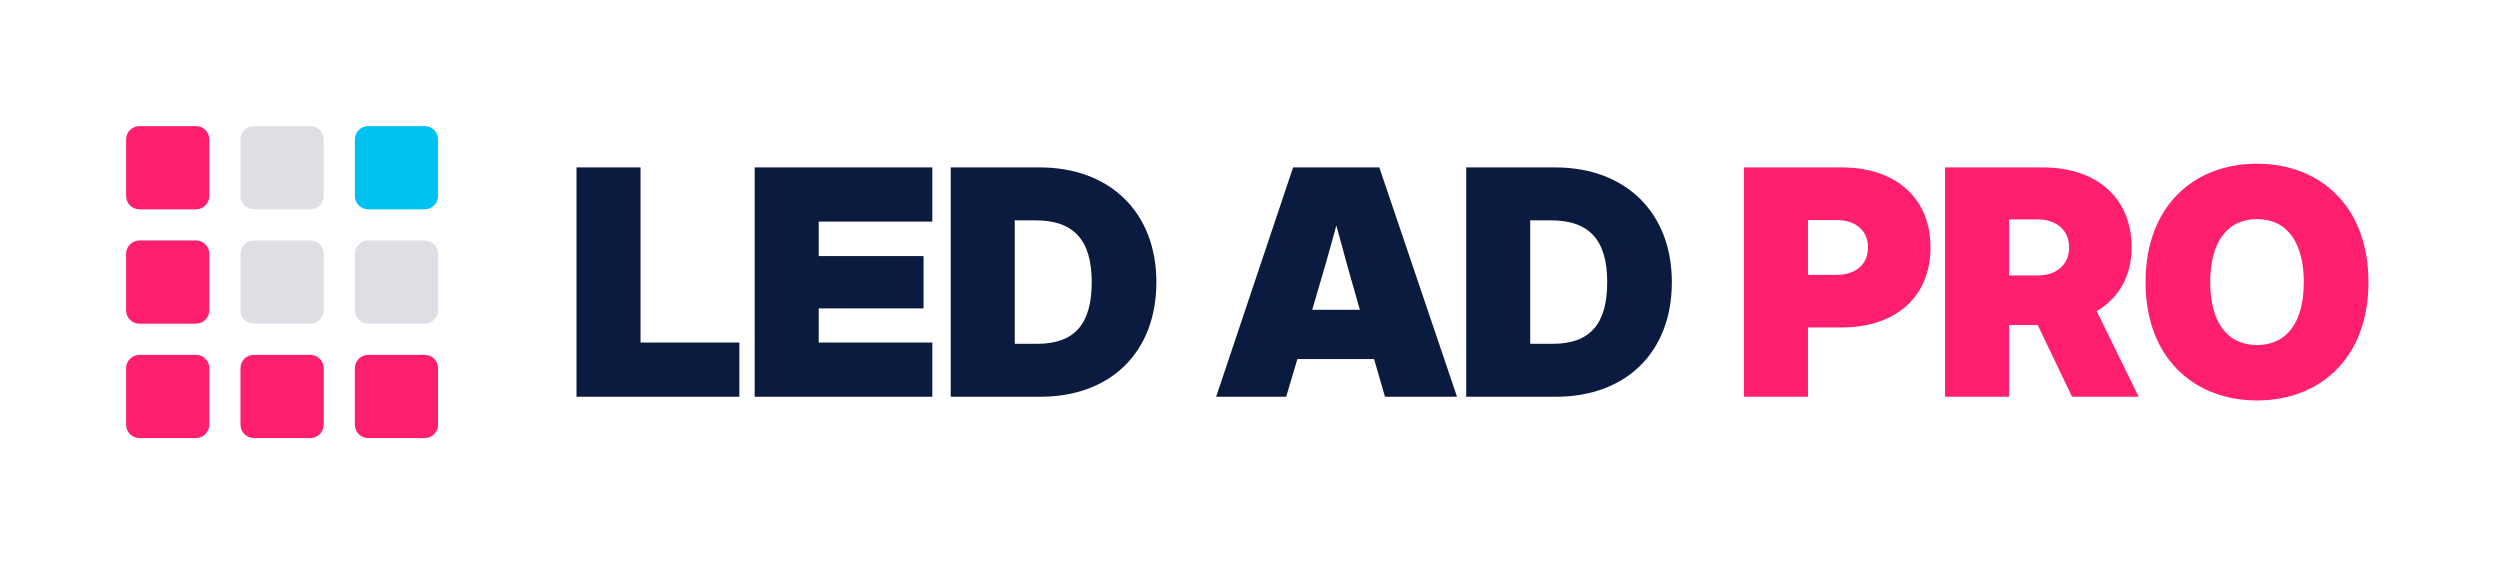
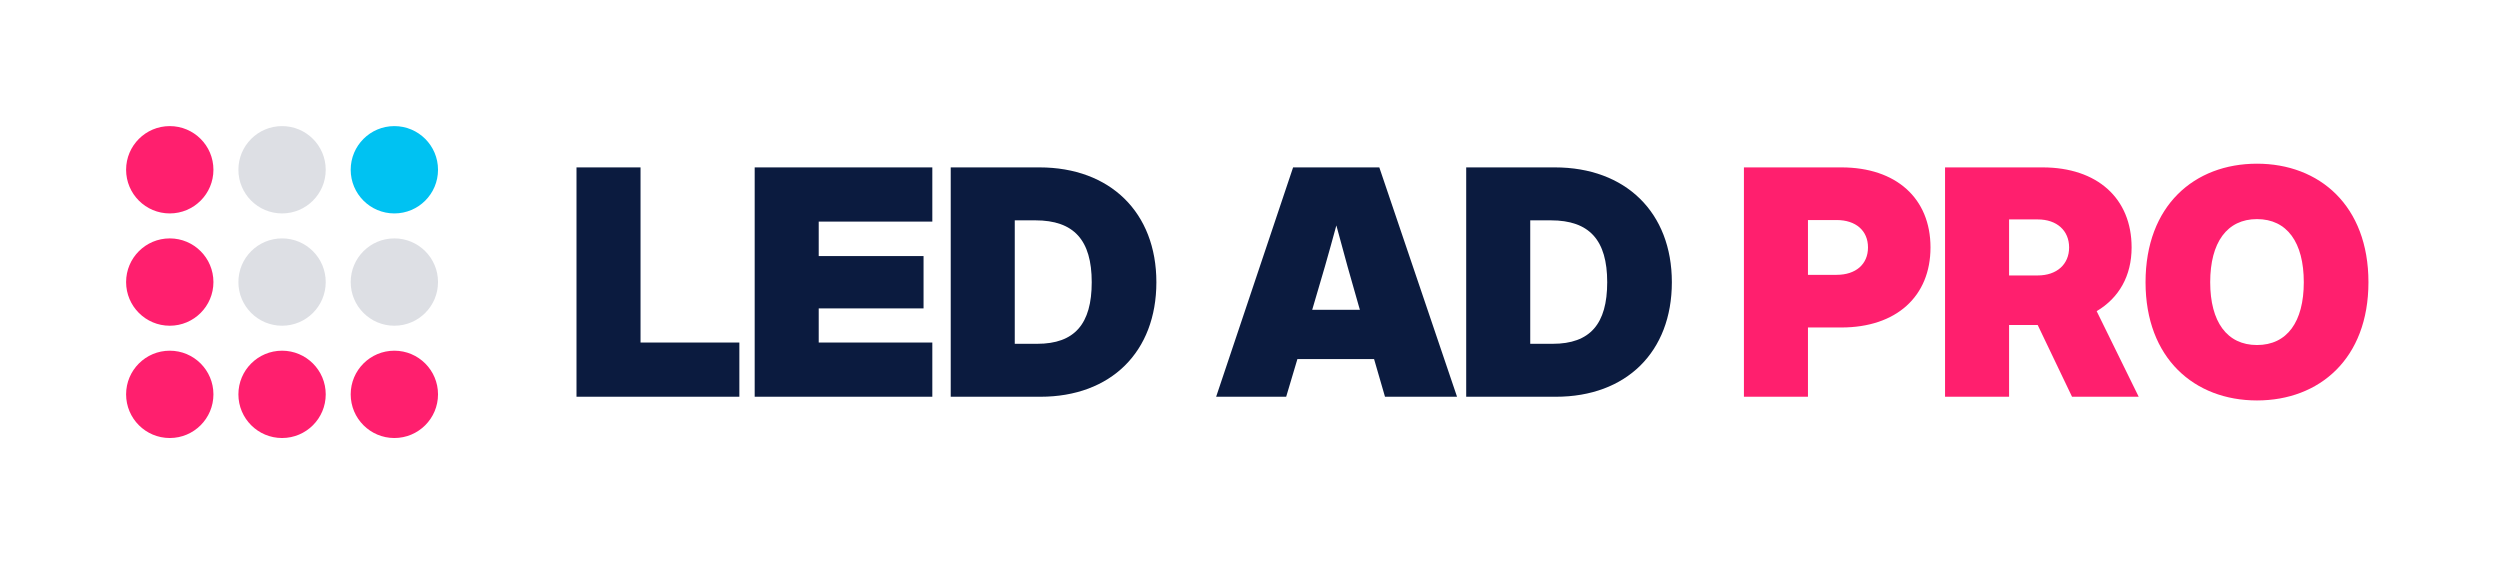
<svg xmlns="http://www.w3.org/2000/svg" viewBox="0 0 793 179" width="793" height="179" role="img" aria-label="LED AD PRO">
-   <rect x="40.00" y="40.00" width="26.39" height="26.39" rx="4.22" fill="#FF1F6E" />
-   <rect x="76.28" y="40.00" width="26.39" height="26.39" rx="4.22" fill="#0B1B3F" fill-opacity="0.14" />
-   <rect x="112.56" y="40.00" width="26.39" height="26.39" rx="4.22" fill="#00C2F2" />
-   <rect x="40.00" y="76.28" width="26.39" height="26.39" rx="4.22" fill="#FF1F6E" />
-   <rect x="76.28" y="76.28" width="26.39" height="26.39" rx="4.22" fill="#0B1B3F" fill-opacity="0.14" />
-   <rect x="112.56" y="76.28" width="26.39" height="26.39" rx="4.22" fill="#0B1B3F" fill-opacity="0.14" />
-   <rect x="40.00" y="112.56" width="26.39" height="26.39" rx="4.22" fill="#FF1F6E" />
-   <rect x="76.28" y="112.56" width="26.39" height="26.39" rx="4.22" fill="#FF1F6E" />
-   <rect x="112.56" y="112.56" width="26.39" height="26.39" rx="4.22" fill="#FF1F6E" />
+   <circle cx="53.85" cy="53.85" r="13.85" fill="#FF1F6E" />
+   <circle cx="89.47" cy="53.85" r="13.85" fill="#0B1B3F" fill-opacity="0.14" />
+   <circle cx="125.09" cy="53.85" r="13.85" fill="#00C2F2" />
+   <circle cx="53.85" cy="89.47" r="13.85" fill="#FF1F6E" />
+   <circle cx="89.47" cy="89.47" r="13.85" fill="#0B1B3F" fill-opacity="0.14" />
+   <circle cx="125.09" cy="89.47" r="13.85" fill="#0B1B3F" fill-opacity="0.14" />
+   <circle cx="53.85" cy="125.09" r="13.85" fill="#FF1F6E" />
+   <circle cx="89.47" cy="125.09" r="13.85" fill="#FF1F6E" />
+   <circle cx="125.09" cy="125.09" r="13.85" fill="#FF1F6E" />
  <path d="M182.866 125.85H234.526V108.662H203.179V53.096H182.866ZM239.386 125.85H295.733V108.662H259.698V97.822H292.95V81.221H259.698V70.283H295.733V53.096H239.386ZM329.987 125.85C352.399 125.85 366.804 111.592 366.804 89.521C366.804 67.402 352.155 53.096 329.694 53.096H301.569V125.85ZM321.882 109.053V69.893H328.425C340.681 69.893 346.296 76.191 346.296 89.521C346.296 102.754 340.876 109.053 329.011 109.053ZM385.757 125.85H407.974L411.538 113.887H435.854L439.321 125.85H462.173L437.515 53.096H410.171ZM416.226 98.262 416.421 97.627C419.058 88.838 421.499 80.342 423.892 71.504C426.235 80.342 428.628 88.838 431.167 97.627L431.362 98.262ZM493.497 125.85C515.909 125.85 530.313 111.592 530.313 89.521C530.313 67.402 515.665 53.096 493.204 53.096H465.079V125.85ZM485.392 109.053V69.893H491.935C504.19 69.893 509.806 76.191 509.806 89.521C509.806 102.754 504.386 109.053 492.521 109.053Z" fill="#0B1B3F" />
  <path d="M553.173 125.85H573.485V103.877H584.081C601.464 103.877 612.353 94.062 612.353 78.486C612.353 62.91 601.464 53.096 584.081 53.096H553.173ZM573.485 87.178V69.795H582.567C588.671 69.795 592.528 73.164 592.528 78.486C592.528 83.809 588.671 87.178 582.567 87.178ZM616.968 125.85H637.28V103.096H646.362L657.251 125.85H678.394L665.063 98.701C672.144 94.502 676.147 87.52 676.147 78.486C676.147 62.91 665.259 53.096 647.876 53.096H616.968ZM637.28 87.373V69.6H646.362C652.466 69.6 656.323 73.164 656.323 78.486C656.323 83.809 652.466 87.373 646.362 87.373ZM715.919 127.021C735.694 127.021 751.271 113.789 751.271 89.521C751.271 65.205 735.694 51.924 715.919 51.924C696.046 51.924 680.567 65.205 680.567 89.521C680.567 113.643 696.046 127.021 715.919 127.021ZM715.919 109.443C706.397 109.443 701.075 102.07 701.075 89.521C701.075 76.924 706.397 69.502 715.919 69.502C725.489 69.502 730.763 76.924 730.763 89.521C730.763 102.07 725.489 109.443 715.919 109.443Z" fill="#FF1F6E" />
</svg>
